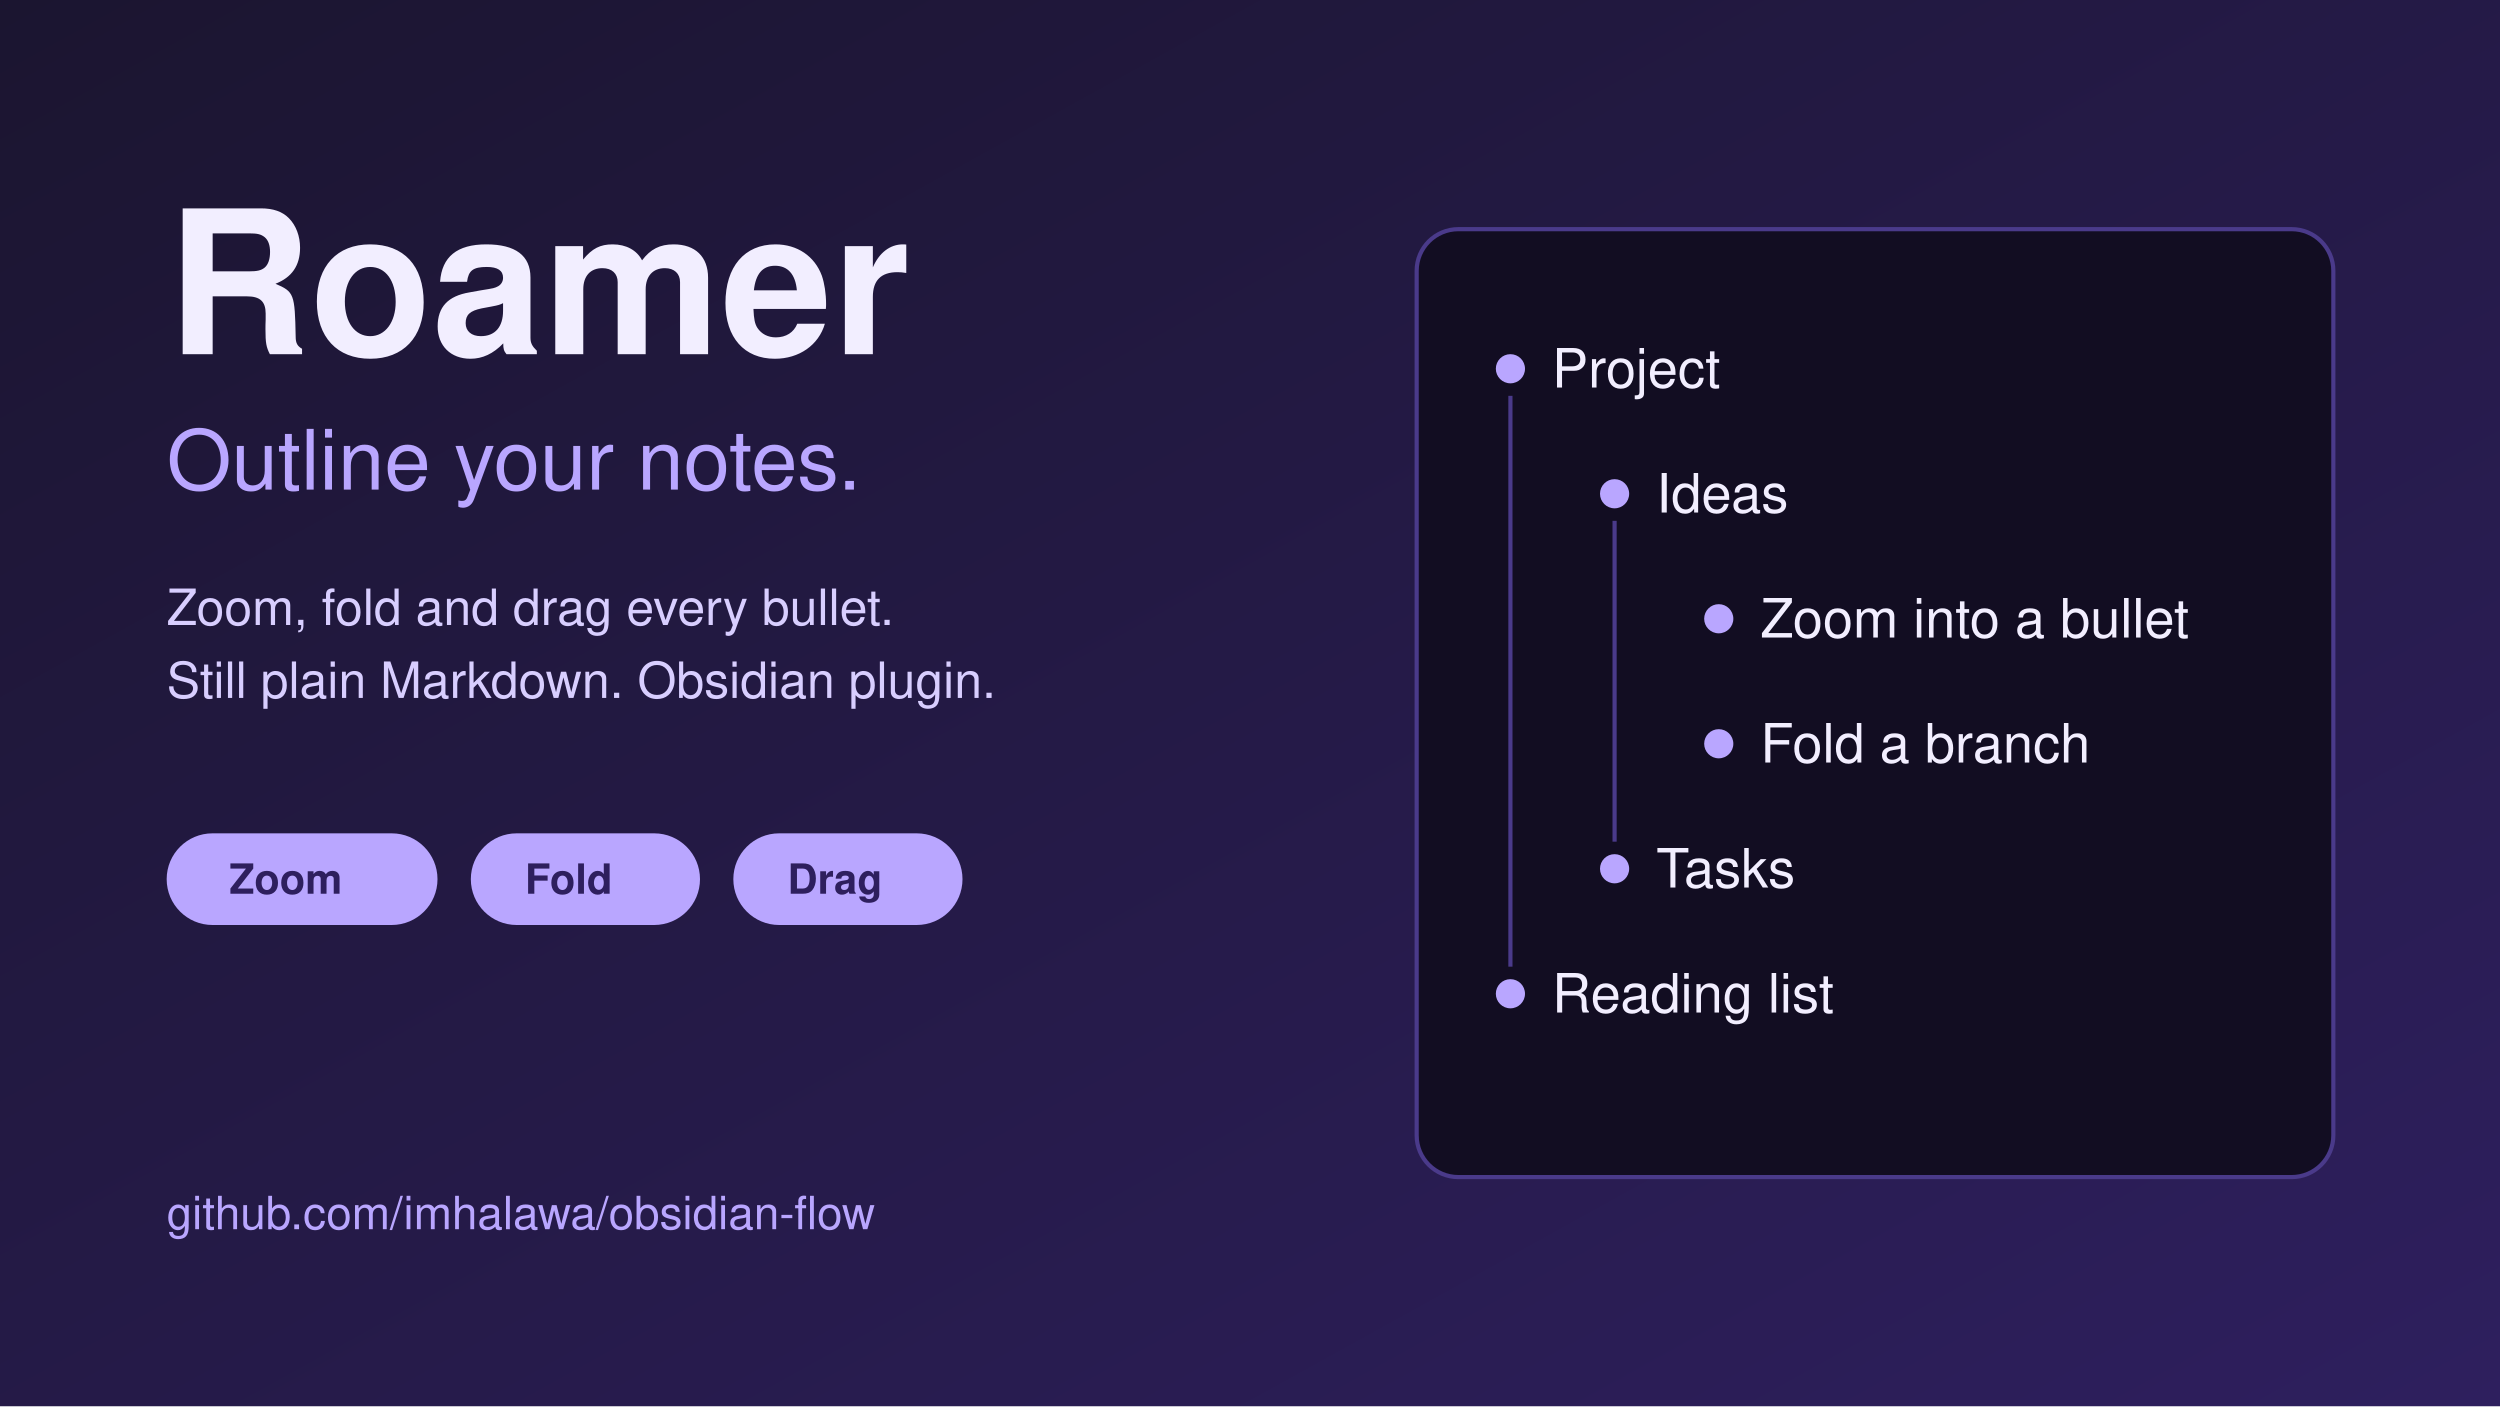
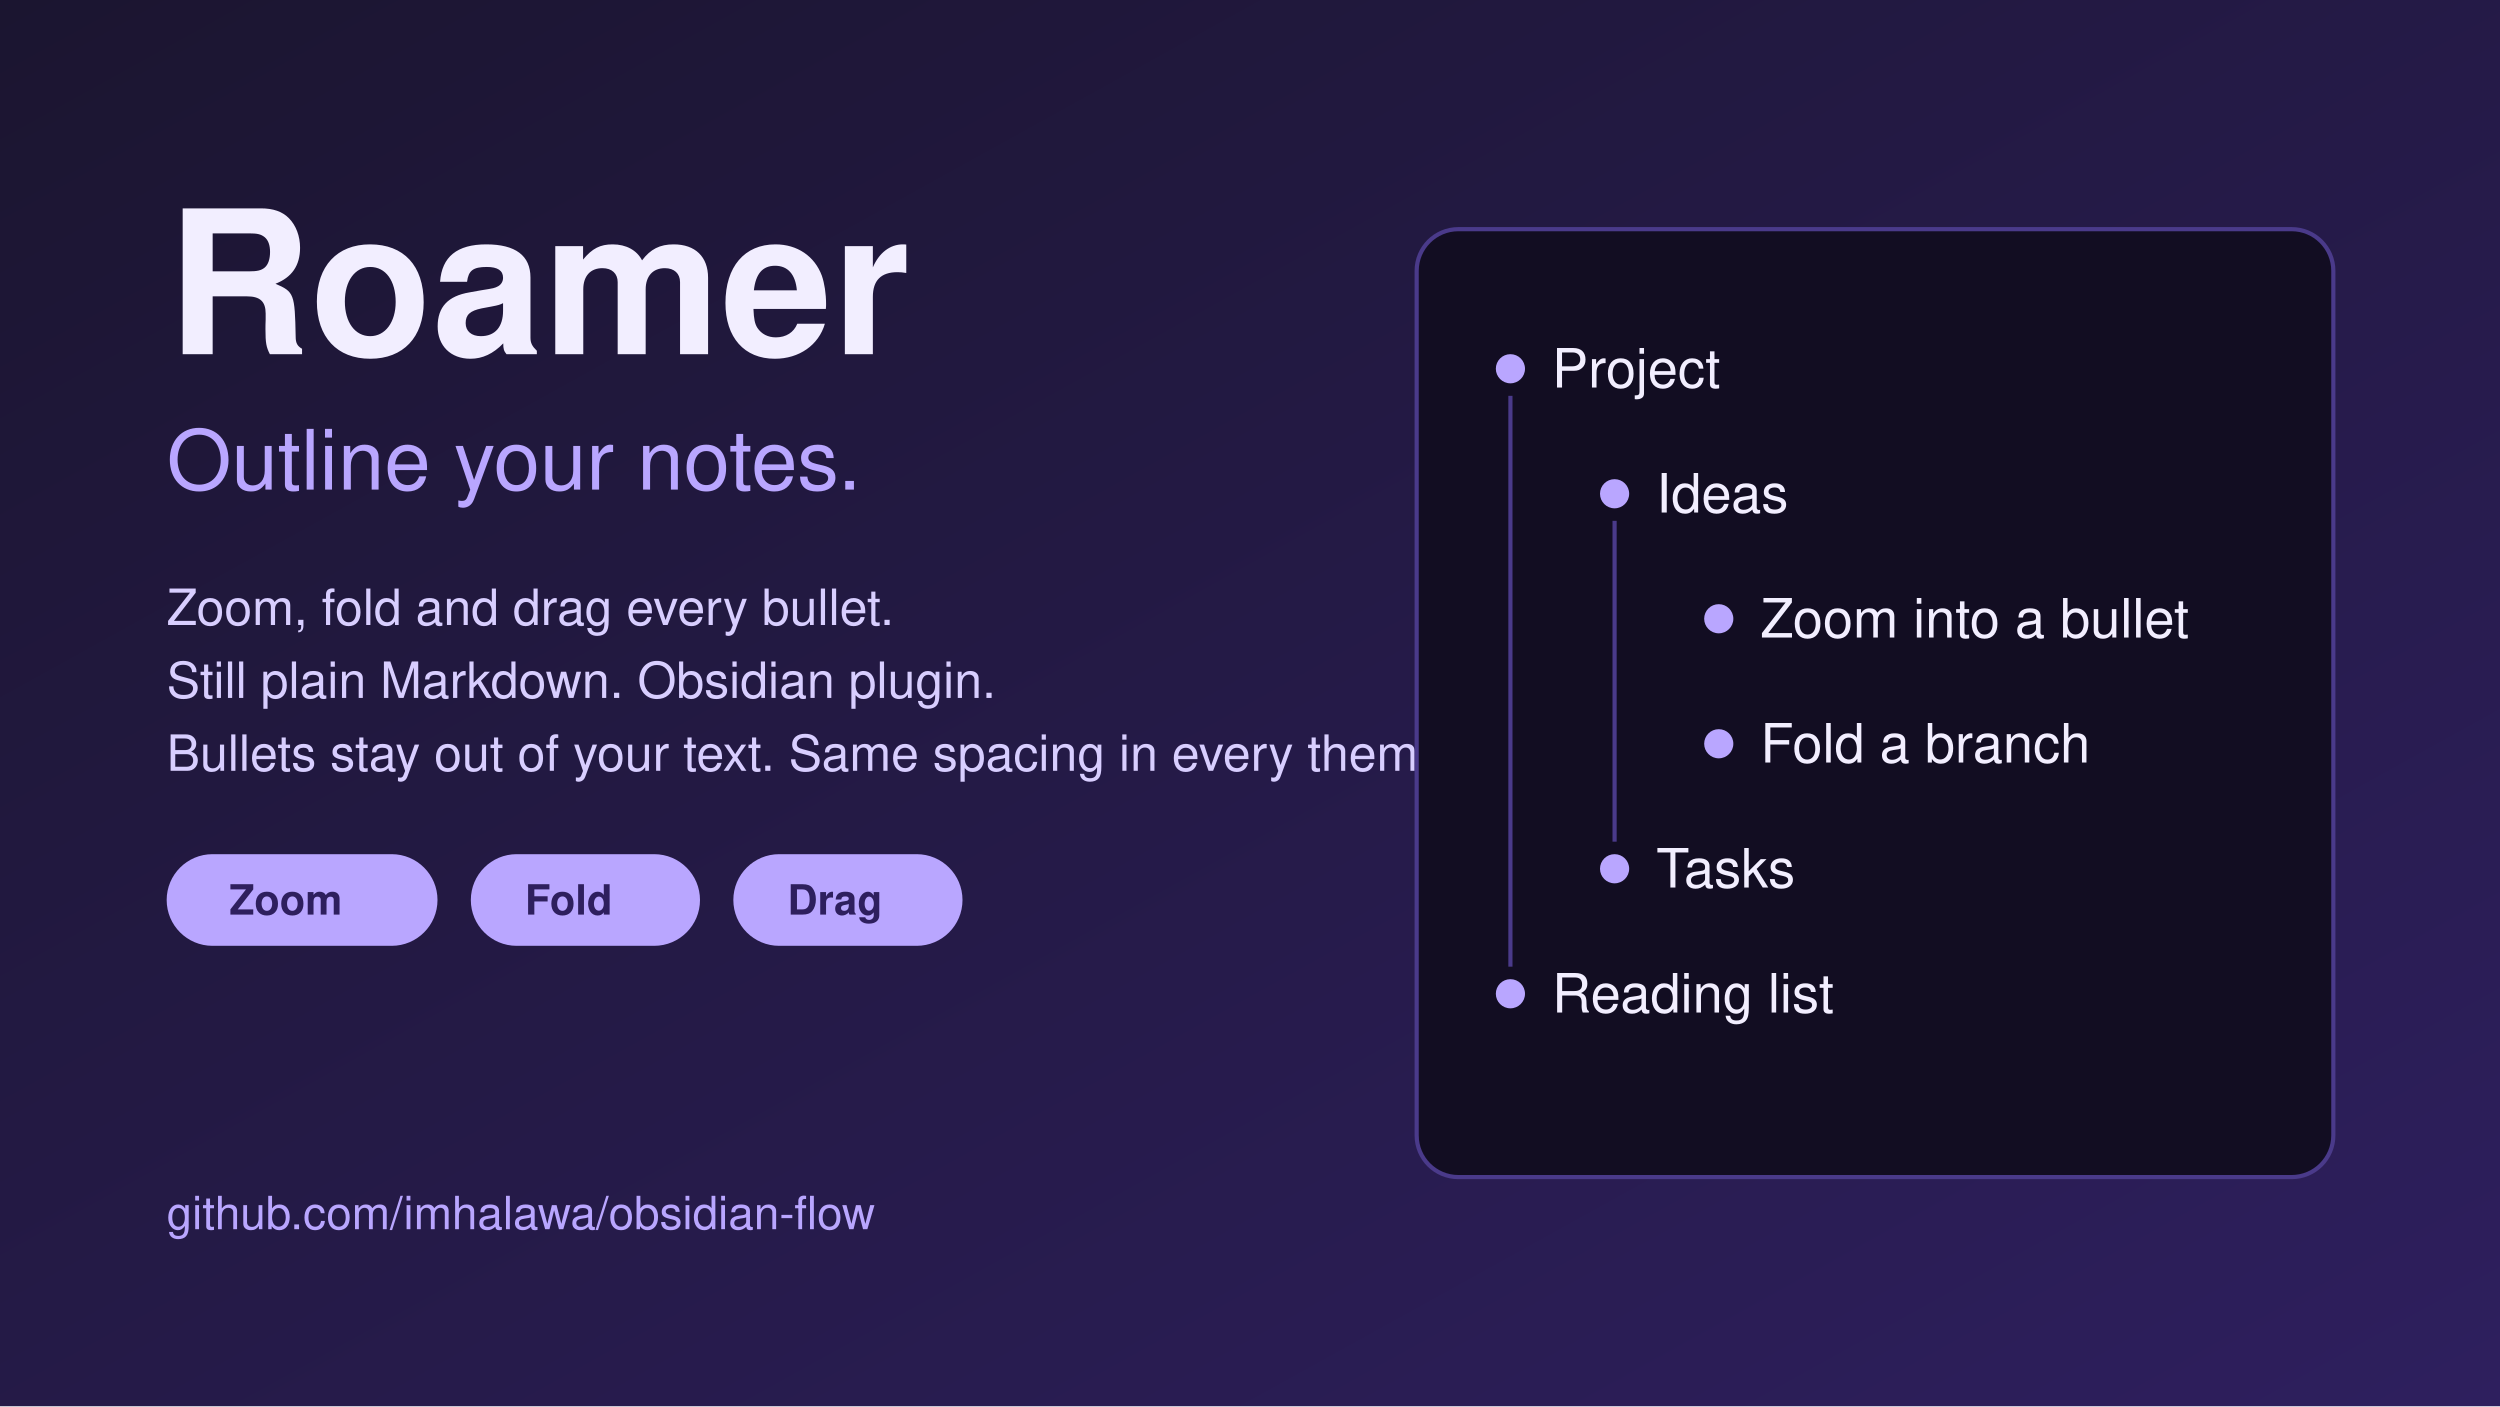
<svg xmlns="http://www.w3.org/2000/svg" viewBox="0 0 1200 675" role="img" aria-label="Roamer: outline your notes">
  <defs>
    <linearGradient id="bg" x1="0" y1="0" x2="1" y2="1">
      <stop offset="0" stop-color="#1b1530" />
      <stop offset="1" stop-color="#2e1f5e" />
    </linearGradient>
  </defs>
  <rect width="1200" height="675" fill="url(#bg)" />
  <g font-family="Segoe UI, Helvetica, Arial, sans-serif" fill="#f2eeff">
    <text x="80" y="170" font-size="96" font-weight="700">Roamer</text>
    <text x="80" y="235" font-size="40" fill="#b9a6ff">Outline your notes.</text>
    <text x="80" y="300" font-size="24" fill="#d8ceff">Zoom, fold and drag every bullet.</text>
    <text x="80" y="335" font-size="24" fill="#d8ceff">Still plain Markdown. Obsidian plugin.</text>
+     <text x="80" y="370" font-size="24" fill="#d8ceff">Bullets stay out of your text. Same spacing in every theme.</text>
    <g font-size="20" fill="#2e1f5e" font-weight="600">
-       <rect x="80" y="400" width="130" height="44" rx="22" fill="#b9a6ff" />
-       <text x="110" y="429">Zoom</text>
-       <rect x="226" y="400" width="110" height="44" rx="22" fill="#b9a6ff" />
-       <text x="252" y="429">Fold</text>
-       <rect x="352" y="400" width="110" height="44" rx="22" fill="#b9a6ff" />
-       <text x="378" y="429">Drag</text>
+       <rect x="80" y="410" width="130" height="44" rx="22" fill="#b9a6ff" />
+       <text x="110" y="439">Zoom</text>
+       <rect x="226" y="410" width="110" height="44" rx="22" fill="#b9a6ff" />
+       <text x="252" y="439">Fold</text>
+       <rect x="352" y="410" width="110" height="44" rx="22" fill="#b9a6ff" />
+       <text x="378" y="439">Drag</text>
    </g>
    <text x="80" y="590" font-size="22" fill="#b9a6ff">github.com/imhalawa/obsidian-flow</text>
  </g>
  <g font-family="Segoe UI, Helvetica, Arial, sans-serif" font-size="26" fill="#f2eeff">
    <rect x="680" y="110" width="440" height="455" rx="20" fill="#120d22" stroke="#4a3a8a" stroke-width="2" />
    <g fill="#b9a6ff">
      <circle cx="725" cy="177" r="7" />
      <circle cx="775" cy="237" r="7" />
      <circle cx="825" cy="297" r="7" />
      <circle cx="825" cy="357" r="7" />
      <circle cx="775" cy="417" r="7" />
      <circle cx="725" cy="477" r="7" />
    </g>
    <g stroke="#4a3a8a" stroke-width="2">
      <line x1="725" y1="190" x2="725" y2="464" />
      <line x1="775" y1="250" x2="775" y2="404" />
    </g>
    <text x="745" y="186">Project</text>
    <text x="795" y="246">Ideas</text>
    <text x="845" y="306">Zoom into a bullet</text>
    <text x="845" y="366">Fold a branch</text>
    <text x="795" y="426">Tasks</text>
    <text x="745" y="486">Reading list</text>
  </g>
</svg>
